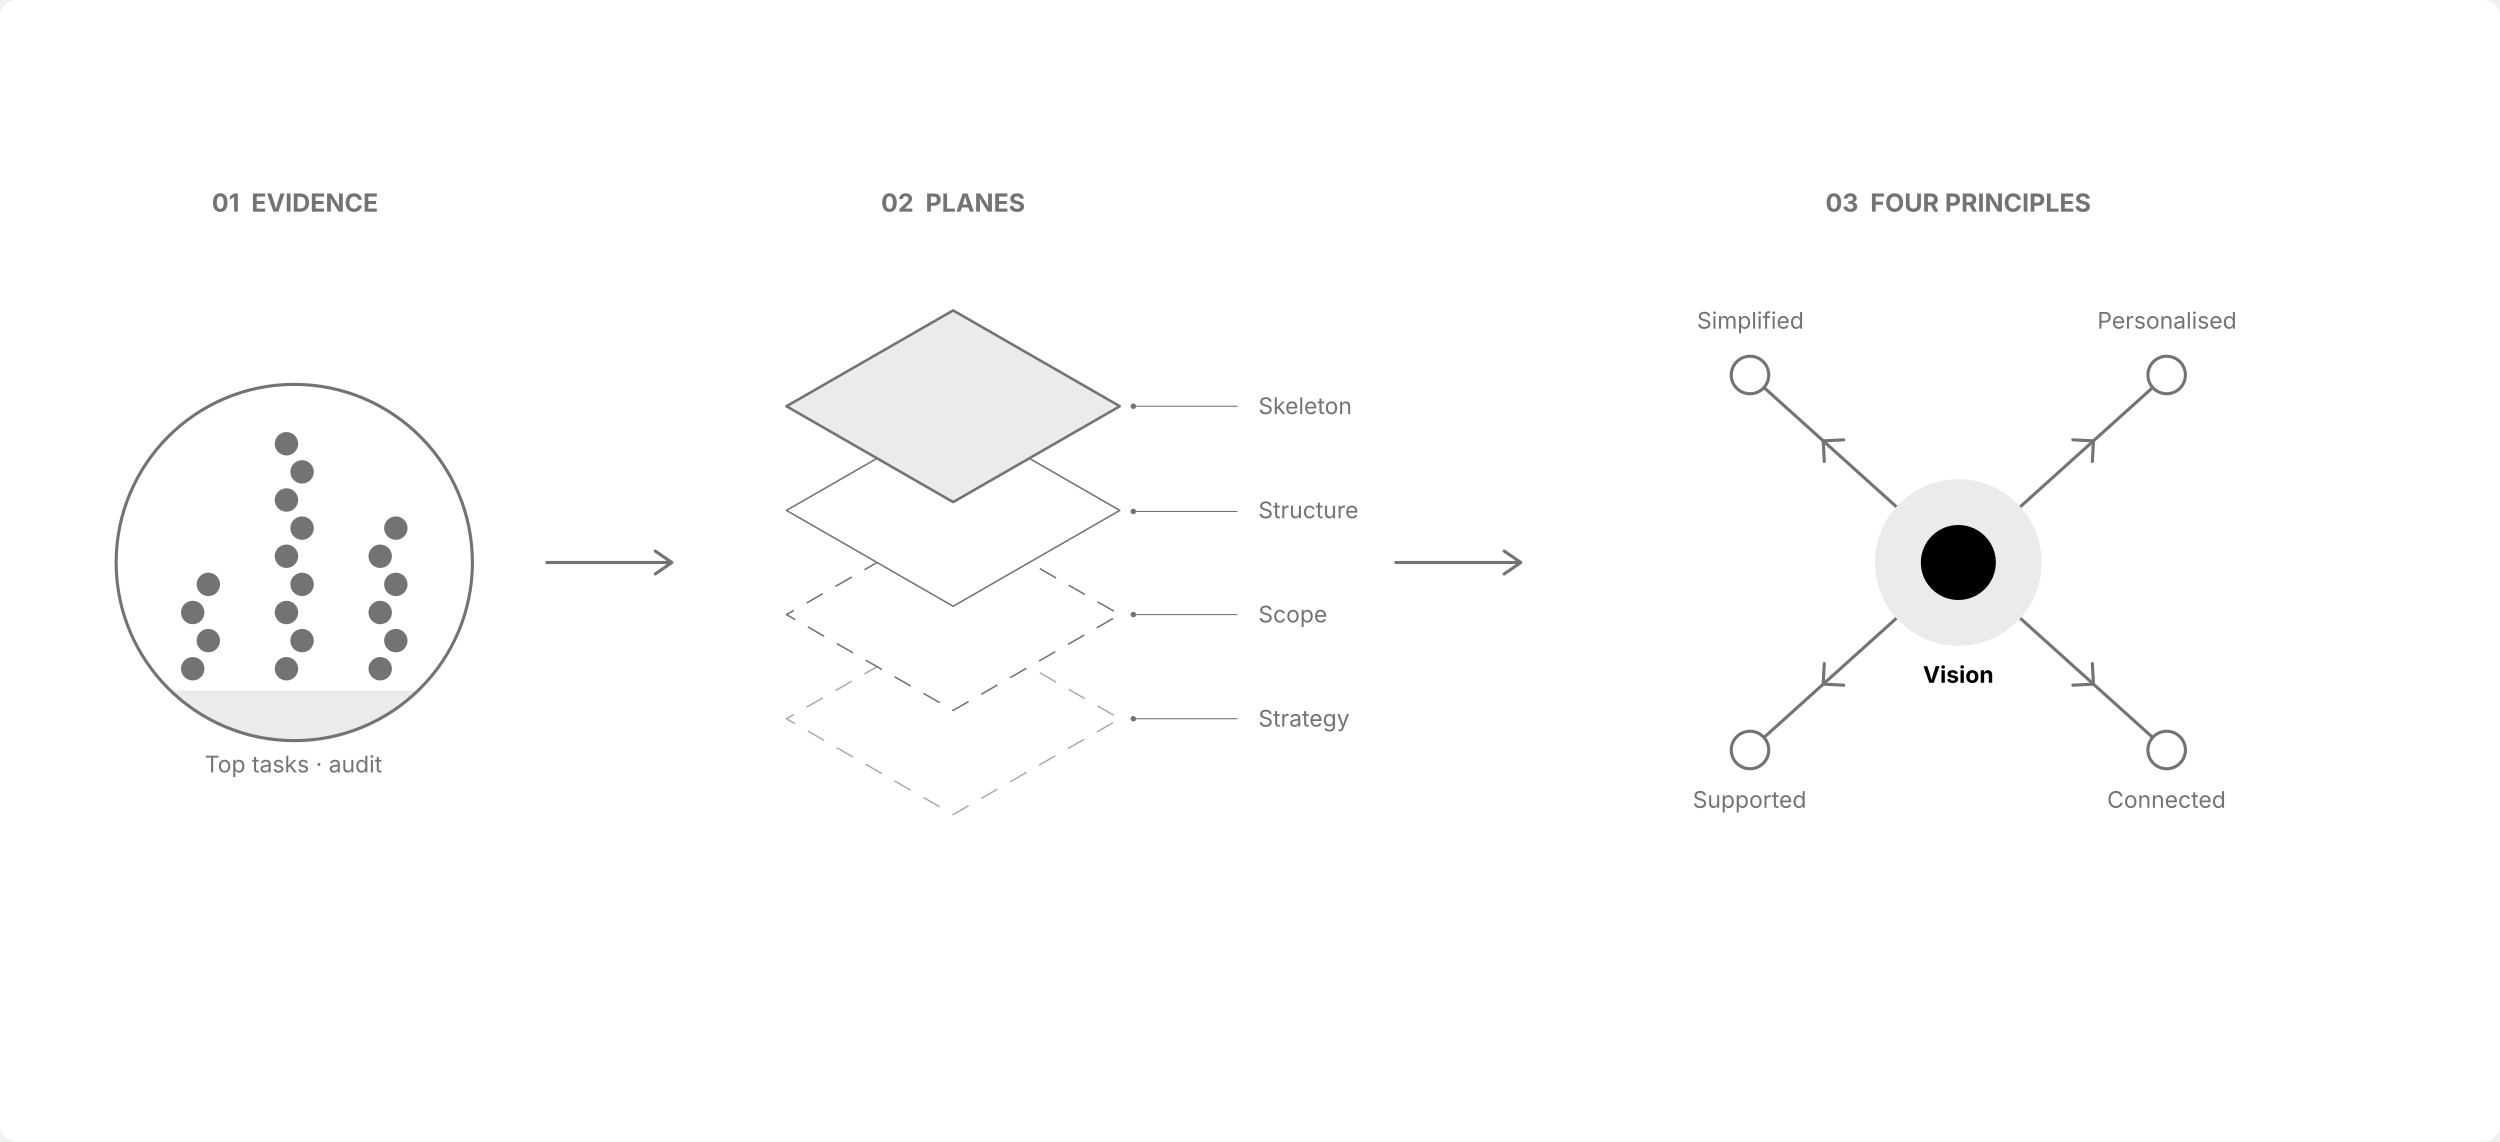
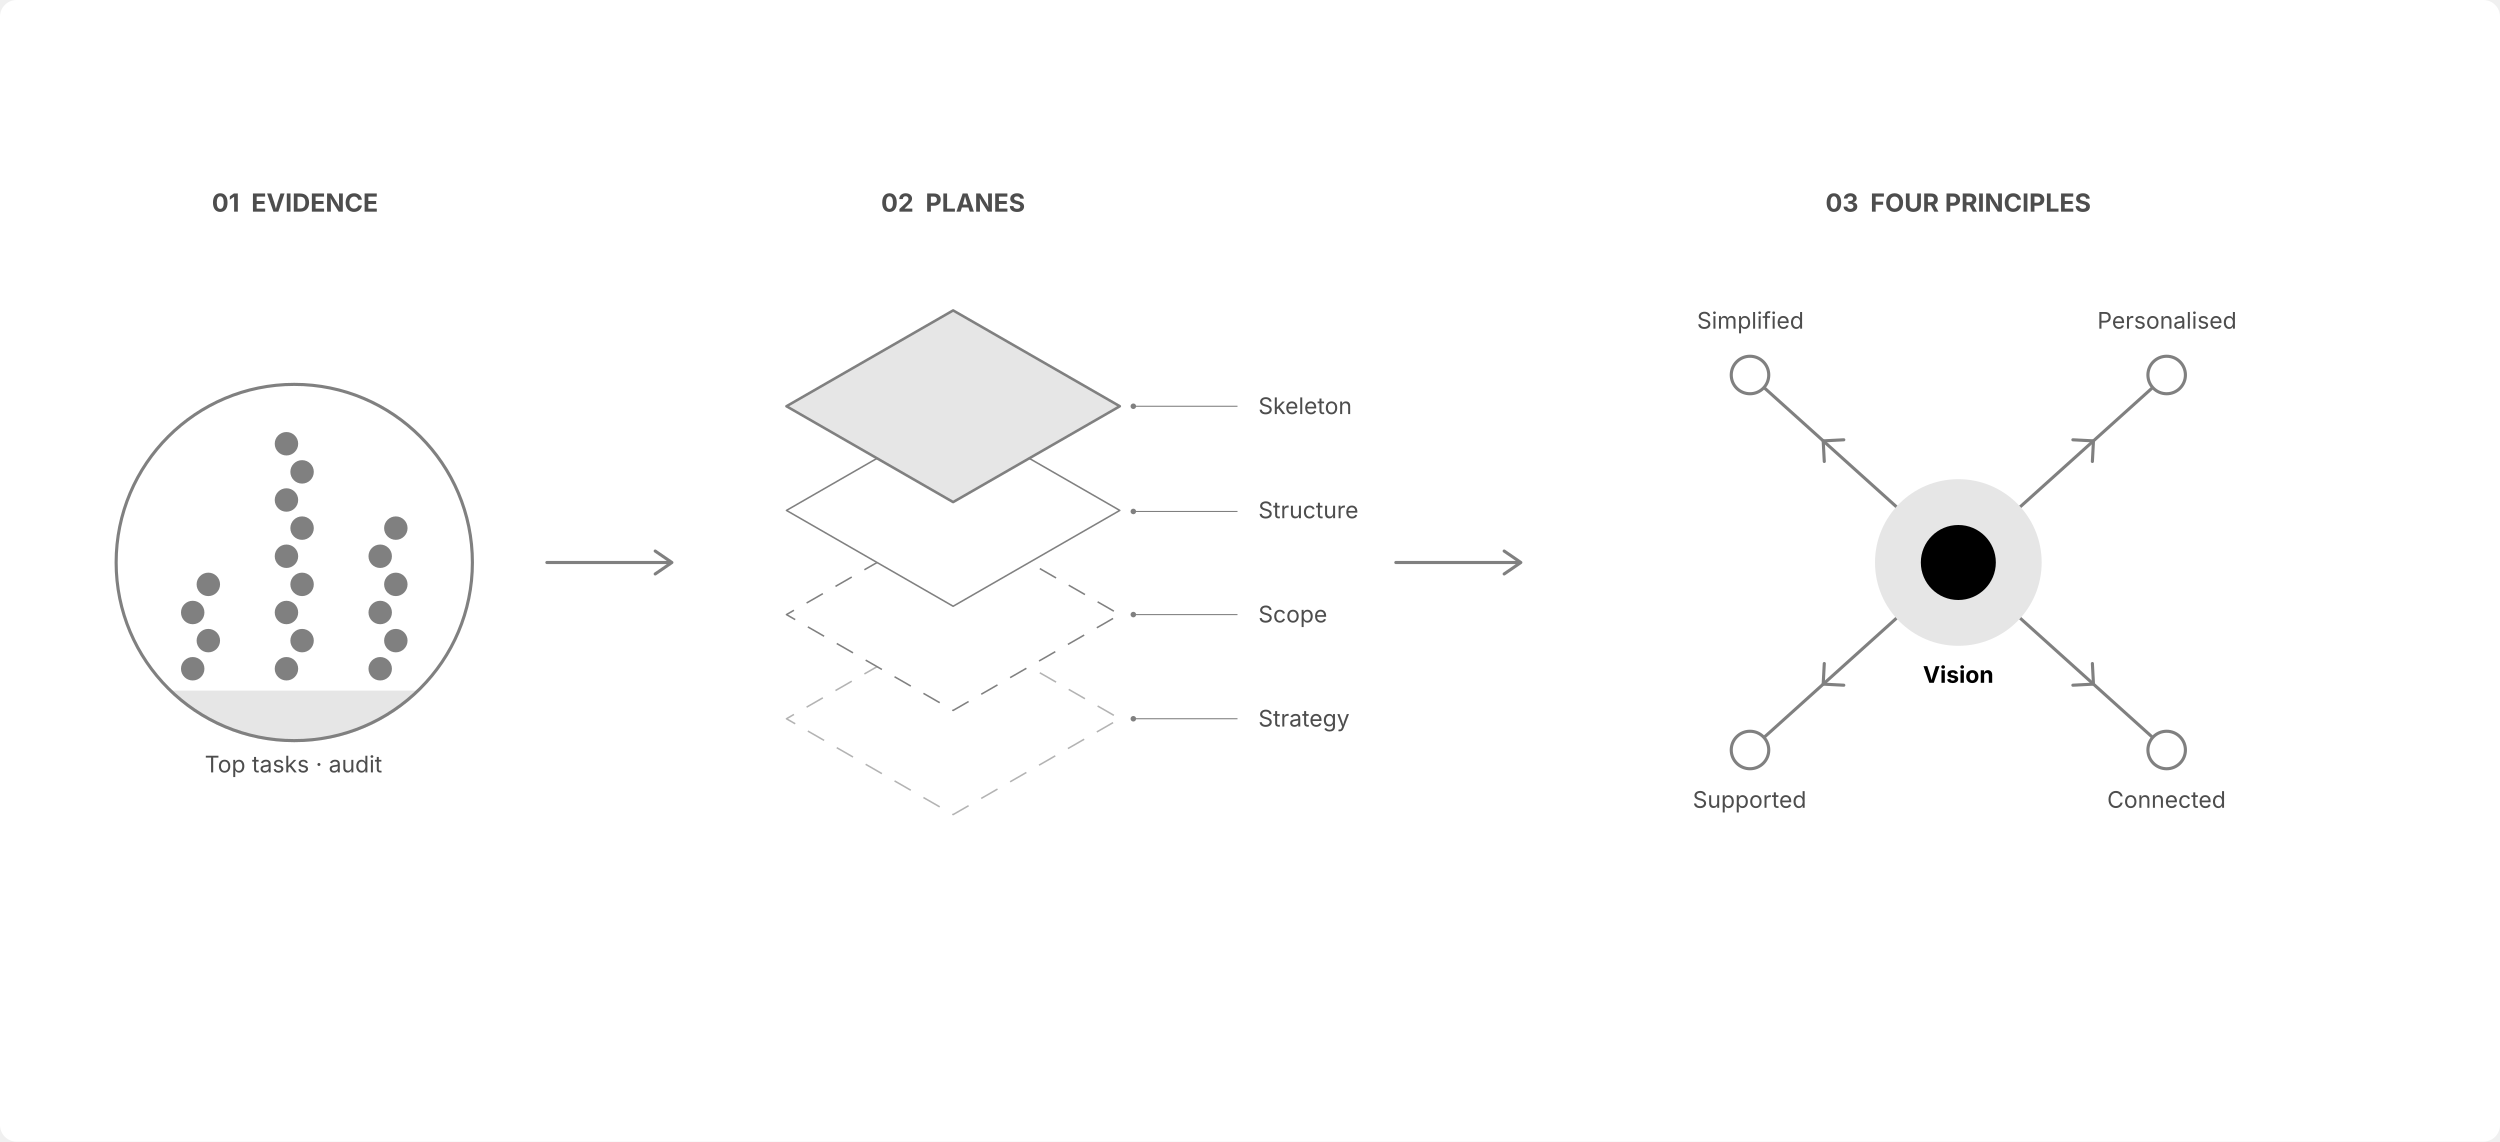
<svg xmlns="http://www.w3.org/2000/svg" width="2400" height="1096" viewBox="0 0 2400 1096" fill="none">
  <g id="TMP export â bx">
    <rect width="2400" height="1096" rx="16" fill="white" />
-     <text id="01  EVIDENCE" fill="#737373" style="white-space: pre" xml:space="preserve" font-family="Inter" font-size="24" font-weight="bold" letter-spacing="0em">
+     <text id="01  EVIDENCE" fill="#4d4d4d" style="white-space: pre" xml:space="preserve" font-family="Inter" font-size="24" font-weight="bold" letter-spacing="0em">
      <tspan x="203.352" y="203.227">01  EVIDENCE</tspan>
    </text>
-     <text id="02  FIVE PLANES" fill="#737373" style="white-space: pre" xml:space="preserve" font-family="Inter" font-size="24" font-weight="bold" letter-spacing="0em">
+     <text id="02  FIVE PLANES" fill="#4d4d4d" style="white-space: pre" xml:space="preserve" font-family="Inter" font-size="24" font-weight="bold" letter-spacing="0em">
      <tspan x="845.812" y="203.227">02  PLANES</tspan>
    </text>
-     <text id="03  FOUR PRINCIPLES" fill="#737373" style="white-space: pre" xml:space="preserve" font-family="Inter" font-size="24" font-weight="bold" letter-spacing="0em">
+     <text id="03  FOUR PRINCIPLES" fill="#4d4d4d" style="white-space: pre" xml:space="preserve" font-family="Inter" font-size="24" font-weight="bold" letter-spacing="0em">
      <tspan x="1752.45" y="203.227">03  FOUR PRINCIPLES</tspan>
    </text>
    <g id="pile in circle â evidence">
-       <path id="floor" d="M403.439 663C372.308 693.613 329.61 712.5 282.5 712.5C235.389 712.5 192.691 693.613 161.56 663H403.439Z" fill="#EBEBEB" />
-       <circle id="circle â scope" cx="282.5" cy="540" r="171" stroke="#737373" stroke-width="3" />
-       <circle id="ellipse" cx="185" cy="642" r="11.25" fill="#737373" />
-       <circle id="ellipse_2" cx="200" cy="615" r="11.25" fill="#737373" />
-       <circle id="ellipse_3" cx="185" cy="588" r="11.25" fill="#737373" />
-       <circle id="ellipse_4" cx="200" cy="561" r="11.25" fill="#737373" />
-       <circle id="ellipse_5" cx="275" cy="642" r="11.25" fill="#737373" />
-       <circle id="ellipse_6" cx="290" cy="615" r="11.25" fill="#737373" />
-       <circle id="ellipse_7" cx="275" cy="588" r="11.25" fill="#737373" />
-       <circle id="ellipse_8" cx="290" cy="561" r="11.25" fill="#737373" />
-       <circle id="ellipse_9" cx="275" cy="534" r="11.25" fill="#737373" />
-       <circle id="ellipse_10" cx="290" cy="507" r="11.25" fill="#737373" />
-       <circle id="ellipse_11" cx="275" cy="480" r="11.25" fill="#737373" />
-       <circle id="ellipse_12" cx="290" cy="453" r="11.25" fill="#737373" />
-       <circle id="ellipse_13" cx="275" cy="426" r="11.25" fill="#737373" />
-       <circle id="ellipse_14" cx="365" cy="642" r="11.25" fill="#737373" />
-       <circle id="ellipse_15" cx="380" cy="615" r="11.25" fill="#737373" />
-       <circle id="ellipse_16" cx="365" cy="588" r="11.25" fill="#737373" />
-       <circle id="ellipse_17" cx="380" cy="561" r="11.25" fill="#737373" />
-       <circle id="ellipse_18" cx="365" cy="534" r="11.25" fill="#737373" />
-       <circle id="ellipse_19" cx="380" cy="507" r="11.25" fill="#737373" />
+       <path id="floor" d="M403.439 663C372.308 693.613 329.61 712.5 282.5 712.5C235.389 712.5 192.691 693.613 161.56 663H403.439Z" fill="#e6e6e6" />
+       <circle id="circle â scope" cx="282.5" cy="540" r="171" stroke="#808080" stroke-width="3" />
+       <circle id="ellipse" cx="185" cy="642" r="11.25" fill="#808080" />
+       <circle id="ellipse_2" cx="200" cy="615" r="11.25" fill="#808080" />
+       <circle id="ellipse_3" cx="185" cy="588" r="11.25" fill="#808080" />
+       <circle id="ellipse_4" cx="200" cy="561" r="11.25" fill="#808080" />
+       <circle id="ellipse_5" cx="275" cy="642" r="11.25" fill="#808080" />
+       <circle id="ellipse_6" cx="290" cy="615" r="11.25" fill="#808080" />
+       <circle id="ellipse_7" cx="275" cy="588" r="11.25" fill="#808080" />
+       <circle id="ellipse_8" cx="290" cy="561" r="11.25" fill="#808080" />
+       <circle id="ellipse_9" cx="275" cy="534" r="11.25" fill="#808080" />
+       <circle id="ellipse_10" cx="290" cy="507" r="11.25" fill="#808080" />
+       <circle id="ellipse_11" cx="275" cy="480" r="11.25" fill="#808080" />
+       <circle id="ellipse_12" cx="290" cy="453" r="11.25" fill="#808080" />
+       <circle id="ellipse_13" cx="275" cy="426" r="11.25" fill="#808080" />
+       <circle id="ellipse_14" cx="365" cy="642" r="11.25" fill="#808080" />
+       <circle id="ellipse_15" cx="380" cy="615" r="11.25" fill="#808080" />
+       <circle id="ellipse_16" cx="365" cy="588" r="11.25" fill="#808080" />
+       <circle id="ellipse_17" cx="380" cy="561" r="11.25" fill="#808080" />
+       <circle id="ellipse_18" cx="365" cy="534" r="11.25" fill="#808080" />
+       <circle id="ellipse_19" cx="380" cy="507" r="11.25" fill="#808080" />
    </g>
-     <text id="Top tasks Â· audit" fill="#737373" style="white-space: pre" xml:space="preserve" font-family="Inter" font-size="22" letter-spacing="0em">
+     <text id="Top tasks Â· audit" fill="#4d4d4d" style="white-space: pre" xml:space="preserve" font-family="Inter" font-size="22" letter-spacing="0em">
      <tspan x="196.535" y="741.5">Top tasks · audit</tspan>
    </text>
-     <path id="arrow" d="M525 540H645M629 551L645 540L629 529" stroke="#737373" stroke-width="3" stroke-linecap="round" stroke-linejoin="round" />
-     <path id="arrow_2" d="M1340 540H1460M1444 551L1460 540L1444 529" stroke="#737373" stroke-width="3" stroke-linecap="round" stroke-linejoin="round" />
-     <path id="spoke â Simplified" d="M1694.5 373L1820.54 486.483" stroke="#737373" stroke-width="3" stroke-linecap="round" stroke-linejoin="round" />
-     <path id="spoke â Personalised" d="M2065.5 373L1939.46 486.483" stroke="#737373" stroke-width="3" stroke-linecap="round" stroke-linejoin="round" />
-     <path id="spoke â Supported" d="M1694.5 707L1820.54 593.517" stroke="#737373" stroke-width="3" stroke-linecap="round" stroke-linejoin="round" />
-     <path id="spoke â Connected" d="M2065.5 707L1939.46 593.517" stroke="#737373" stroke-width="3" stroke-linecap="round" stroke-linejoin="round" />
-     <circle id="dot â Simplified" cx="1680" cy="360" r="18" stroke="#737373" stroke-width="3" />
-     <text id="Simplified" fill="#737373" style="white-space: pre" xml:space="preserve" font-family="Inter" font-size="22" letter-spacing="0em">
+     <path id="arrow" d="M525 540H645M629 551L645 540L629 529" stroke="#808080" stroke-width="3" stroke-linecap="round" stroke-linejoin="round" />
+     <path id="arrow_2" d="M1340 540H1460M1444 551L1460 540L1444 529" stroke="#808080" stroke-width="3" stroke-linecap="round" stroke-linejoin="round" />
+     <path id="spoke â Simplified" d="M1694.5 373L1820.54 486.483" stroke="#808080" stroke-width="3" stroke-linecap="round" stroke-linejoin="round" />
+     <path id="spoke â Personalised" d="M2065.5 373L1939.46 486.483" stroke="#808080" stroke-width="3" stroke-linecap="round" stroke-linejoin="round" />
+     <path id="spoke â Supported" d="M1694.5 707L1820.54 593.517" stroke="#808080" stroke-width="3" stroke-linecap="round" stroke-linejoin="round" />
+     <path id="spoke â Connected" d="M2065.5 707L1939.46 593.517" stroke="#808080" stroke-width="3" stroke-linecap="round" stroke-linejoin="round" />
+     <circle id="dot â Simplified" cx="1680" cy="360" r="18" stroke="#808080" stroke-width="3" />
+     <text id="Simplified" fill="#4d4d4d" style="white-space: pre" xml:space="preserve" font-family="Inter" font-size="22" letter-spacing="0em">
      <tspan x="1629.08" y="315.5">Simplified</tspan>
    </text>
-     <circle id="dot â Personalised" cx="2080" cy="360" r="18" stroke="#737373" stroke-width="3" />
-     <text id="Personalised" fill="#737373" style="white-space: pre" xml:space="preserve" font-family="Inter" font-size="22" letter-spacing="0em">
+     <circle id="dot â Personalised" cx="2080" cy="360" r="18" stroke="#808080" stroke-width="3" />
+     <text id="Personalised" fill="#4d4d4d" style="white-space: pre" xml:space="preserve" font-family="Inter" font-size="22" letter-spacing="0em">
      <tspan x="2013.44" y="315.5">Personalised</tspan>
    </text>
-     <circle id="dot â Supported" cx="1680" cy="720" r="18" stroke="#737373" stroke-width="3" />
-     <text id="Supported" fill="#737373" style="white-space: pre" xml:space="preserve" font-family="Inter" font-size="22" letter-spacing="0em">
+     <circle id="dot â Supported" cx="1680" cy="720" r="18" stroke="#808080" stroke-width="3" />
+     <text id="Supported" fill="#4d4d4d" style="white-space: pre" xml:space="preserve" font-family="Inter" font-size="22" letter-spacing="0em">
      <tspan x="1624.99" y="775.5">Supported</tspan>
    </text>
-     <circle id="dot â Connected" cx="2080" cy="720" r="18" stroke="#737373" stroke-width="3" />
-     <text id="Connected" fill="#737373" style="white-space: pre" xml:space="preserve" font-family="Inter" font-size="22" letter-spacing="0em">
+     <circle id="dot â Connected" cx="2080" cy="720" r="18" stroke="#808080" stroke-width="3" />
+     <text id="Connected" fill="#4d4d4d" style="white-space: pre" xml:space="preserve" font-family="Inter" font-size="22" letter-spacing="0em">
      <tspan x="2022.85" y="775.5">Connected</tspan>
    </text>
-     <circle id="halo" cx="1880" cy="540" r="80" fill="#EBEBEB" />
+     <circle id="halo" cx="1880" cy="540" r="80" fill="#e6e6e6" />
    <circle id="focus â vision" cx="1880" cy="540" r="36" fill="black" />
    <text id="Vision" fill="black" style="white-space: pre" xml:space="preserve" font-family="Inter" font-size="22" font-weight="bold" letter-spacing="0em">
      <tspan x="1846.01" y="655.5">Vision</tspan>
    </text>
-     <path id="plane â Strategy" d="M915 598L1075 690L915 782L755 690L915 598Z" fill="white" stroke="#ADADAD" stroke-width="1.5" stroke-linejoin="round" stroke-dasharray="18 14" />
-     <path id="plane â Scope" d="M915 498L1075 590L915 682L755 590L915 498Z" fill="white" stroke="#737373" stroke-width="1.5" stroke-linejoin="round" stroke-dasharray="18 14" />
-     <path id="plane â Structure" d="M915 398L1075 490L915 582L755 490L915 398Z" fill="white" stroke="#737373" stroke-width="1.5" stroke-linejoin="round" />
-     <path id="plane â Skeleton" d="M915 298L1075 390L915 482L755 390L915 298Z" fill="#EBEBEB" stroke="#737373" stroke-width="2.5" stroke-linejoin="round" />
-     <path id="leader â Strategy" d="M1085.33 690C1085.33 691.473 1086.53 692.667 1088 692.667C1089.47 692.667 1090.67 691.473 1090.67 690C1090.67 688.527 1089.47 687.333 1088 687.333C1086.53 687.333 1085.33 688.527 1085.33 690ZM1088 690L1088 690.5L1188 690.5L1188 690L1188 689.5L1088 689.5L1088 690Z" fill="#737373" />
-     <path id="leader â Strategy_2" d="M1085.33 590C1085.33 591.473 1086.53 592.667 1088 592.667C1089.47 592.667 1090.67 591.473 1090.67 590C1090.67 588.527 1089.47 587.333 1088 587.333C1086.53 587.333 1085.33 588.527 1085.33 590ZM1088 590L1088 590.5L1188 590.5L1188 590L1188 589.5L1088 589.5L1088 590Z" fill="#737373" />
-     <path id="leader â Strategy_3" d="M1085.33 491C1085.33 492.473 1086.53 493.667 1088 493.667C1089.47 493.667 1090.67 492.473 1090.67 491C1090.67 489.527 1089.47 488.333 1088 488.333C1086.53 488.333 1085.33 489.527 1085.33 491ZM1088 491L1088 491.5L1188 491.5L1188 491L1188 490.5L1088 490.5L1088 491Z" fill="#737373" />
-     <path id="leader â Strategy_4" d="M1085.33 390C1085.33 391.473 1086.53 392.667 1088 392.667C1089.47 392.667 1090.67 391.473 1090.67 390C1090.67 388.527 1089.47 387.333 1088 387.333C1086.53 387.333 1085.33 388.527 1085.33 390ZM1088 390L1088 390.5L1188 390.5L1188 390L1188 389.5L1088 389.5L1088 390Z" fill="#737373" />
-     <text id="Strategy" fill="#737373" style="white-space: pre" xml:space="preserve" font-family="Inter" font-size="22" letter-spacing="0em">
+     <path id="plane â Strategy" d="M915 598L1075 690L915 782L755 690L915 598Z" fill="white" stroke="#b3b3b3" stroke-width="1.5" stroke-linejoin="round" stroke-dasharray="18 14" />
+     <path id="plane â Scope" d="M915 498L1075 590L915 682L755 590L915 498Z" fill="white" stroke="#808080" stroke-width="1.5" stroke-linejoin="round" stroke-dasharray="18 14" />
+     <path id="plane â Structure" d="M915 398L1075 490L915 582L755 490L915 398Z" fill="white" stroke="#808080" stroke-width="1.5" stroke-linejoin="round" />
+     <path id="plane â Skeleton" d="M915 298L1075 390L915 482L755 390L915 298Z" fill="#e6e6e6" stroke="#808080" stroke-width="2.5" stroke-linejoin="round" />
+     <path id="leader â Strategy" d="M1085.33 690C1085.33 691.473 1086.53 692.667 1088 692.667C1089.47 692.667 1090.67 691.473 1090.67 690C1090.67 688.527 1089.47 687.333 1088 687.333C1086.53 687.333 1085.33 688.527 1085.33 690ZM1088 690L1088 690.5L1188 690.5L1188 690L1188 689.5L1088 689.5L1088 690Z" fill="#808080" />
+     <path id="leader â Strategy_2" d="M1085.33 590C1085.33 591.473 1086.53 592.667 1088 592.667C1089.47 592.667 1090.67 591.473 1090.67 590C1090.67 588.527 1089.47 587.333 1088 587.333C1086.53 587.333 1085.33 588.527 1085.33 590ZM1088 590L1088 590.5L1188 590.5L1188 590L1188 589.5L1088 589.5L1088 590Z" fill="#808080" />
+     <path id="leader â Strategy_3" d="M1085.33 491C1085.33 492.473 1086.53 493.667 1088 493.667C1089.47 493.667 1090.67 492.473 1090.67 491C1090.67 489.527 1089.47 488.333 1088 488.333C1086.53 488.333 1085.33 489.527 1085.33 491ZM1088 491L1088 491.5L1188 491.5L1188 491L1188 490.5L1088 490.5L1088 491Z" fill="#808080" />
+     <path id="leader â Strategy_4" d="M1085.33 390C1085.33 391.473 1086.53 392.667 1088 392.667C1089.47 392.667 1090.67 391.473 1090.67 390C1090.67 388.527 1089.47 387.333 1088 387.333C1086.53 387.333 1085.33 388.527 1085.33 390ZM1088 390L1088 390.5L1188 390.5L1188 390L1188 389.5L1088 389.5L1088 390Z" fill="#808080" />
+     <text id="Strategy" fill="#4d4d4d" style="white-space: pre" xml:space="preserve" font-family="Inter" font-size="22" letter-spacing="0em">
      <tspan x="1208" y="697.5">Strategy</tspan>
    </text>
-     <text id="Scope" fill="#737373" style="white-space: pre" xml:space="preserve" font-family="Inter" font-size="22" letter-spacing="0em">
+     <text id="Scope" fill="#4d4d4d" style="white-space: pre" xml:space="preserve" font-family="Inter" font-size="22" letter-spacing="0em">
      <tspan x="1208" y="597.5">Scope</tspan>
    </text>
-     <text id="Structure" fill="#737373" style="white-space: pre" xml:space="preserve" font-family="Inter" font-size="22" letter-spacing="0em">
+     <text id="Structure" fill="#4d4d4d" style="white-space: pre" xml:space="preserve" font-family="Inter" font-size="22" letter-spacing="0em">
      <tspan x="1208" y="497.5">Structure</tspan>
    </text>
-     <text id="Skeleton" fill="#737373" style="white-space: pre" xml:space="preserve" font-family="Inter" font-size="22" letter-spacing="0em">
+     <text id="Skeleton" fill="#4d4d4d" style="white-space: pre" xml:space="preserve" font-family="Inter" font-size="22" letter-spacing="0em">
      <tspan x="1208" y="397.5">Skeleton</tspan>
    </text>
-     <path id="arrowhead â Simplified" d="M1751.31 443.013L1750.27 423.241L1770.04 422.201" stroke="#737373" stroke-width="3" stroke-linecap="round" stroke-linejoin="round" />
-     <path id="arrowhead â Personalised" d="M1989.96 422.201L2009.73 423.241L2008.69 443.013" stroke="#737373" stroke-width="3" stroke-linecap="round" stroke-linejoin="round" />
-     <path id="arrowhead â Supported" d="M1770.04 657.799L1750.27 656.758L1751.31 636.987" stroke="#737373" stroke-width="3" stroke-linecap="round" stroke-linejoin="round" />
-     <path id="arrowhead â Connected" d="M2008.69 636.987L2009.73 656.758L1989.96 657.799" stroke="#737373" stroke-width="3" stroke-linecap="round" stroke-linejoin="round" />
+     <path id="arrowhead â Simplified" d="M1751.31 443.013L1750.27 423.241L1770.04 422.201" stroke="#808080" stroke-width="3" stroke-linecap="round" stroke-linejoin="round" />
+     <path id="arrowhead â Personalised" d="M1989.96 422.201L2009.73 423.241L2008.69 443.013" stroke="#808080" stroke-width="3" stroke-linecap="round" stroke-linejoin="round" />
+     <path id="arrowhead â Supported" d="M1770.04 657.799L1750.27 656.758L1751.31 636.987" stroke="#808080" stroke-width="3" stroke-linecap="round" stroke-linejoin="round" />
+     <path id="arrowhead â Connected" d="M2008.69 636.987L2009.73 656.758L1989.96 657.799" stroke="#808080" stroke-width="3" stroke-linecap="round" stroke-linejoin="round" />
  </g>
</svg>
